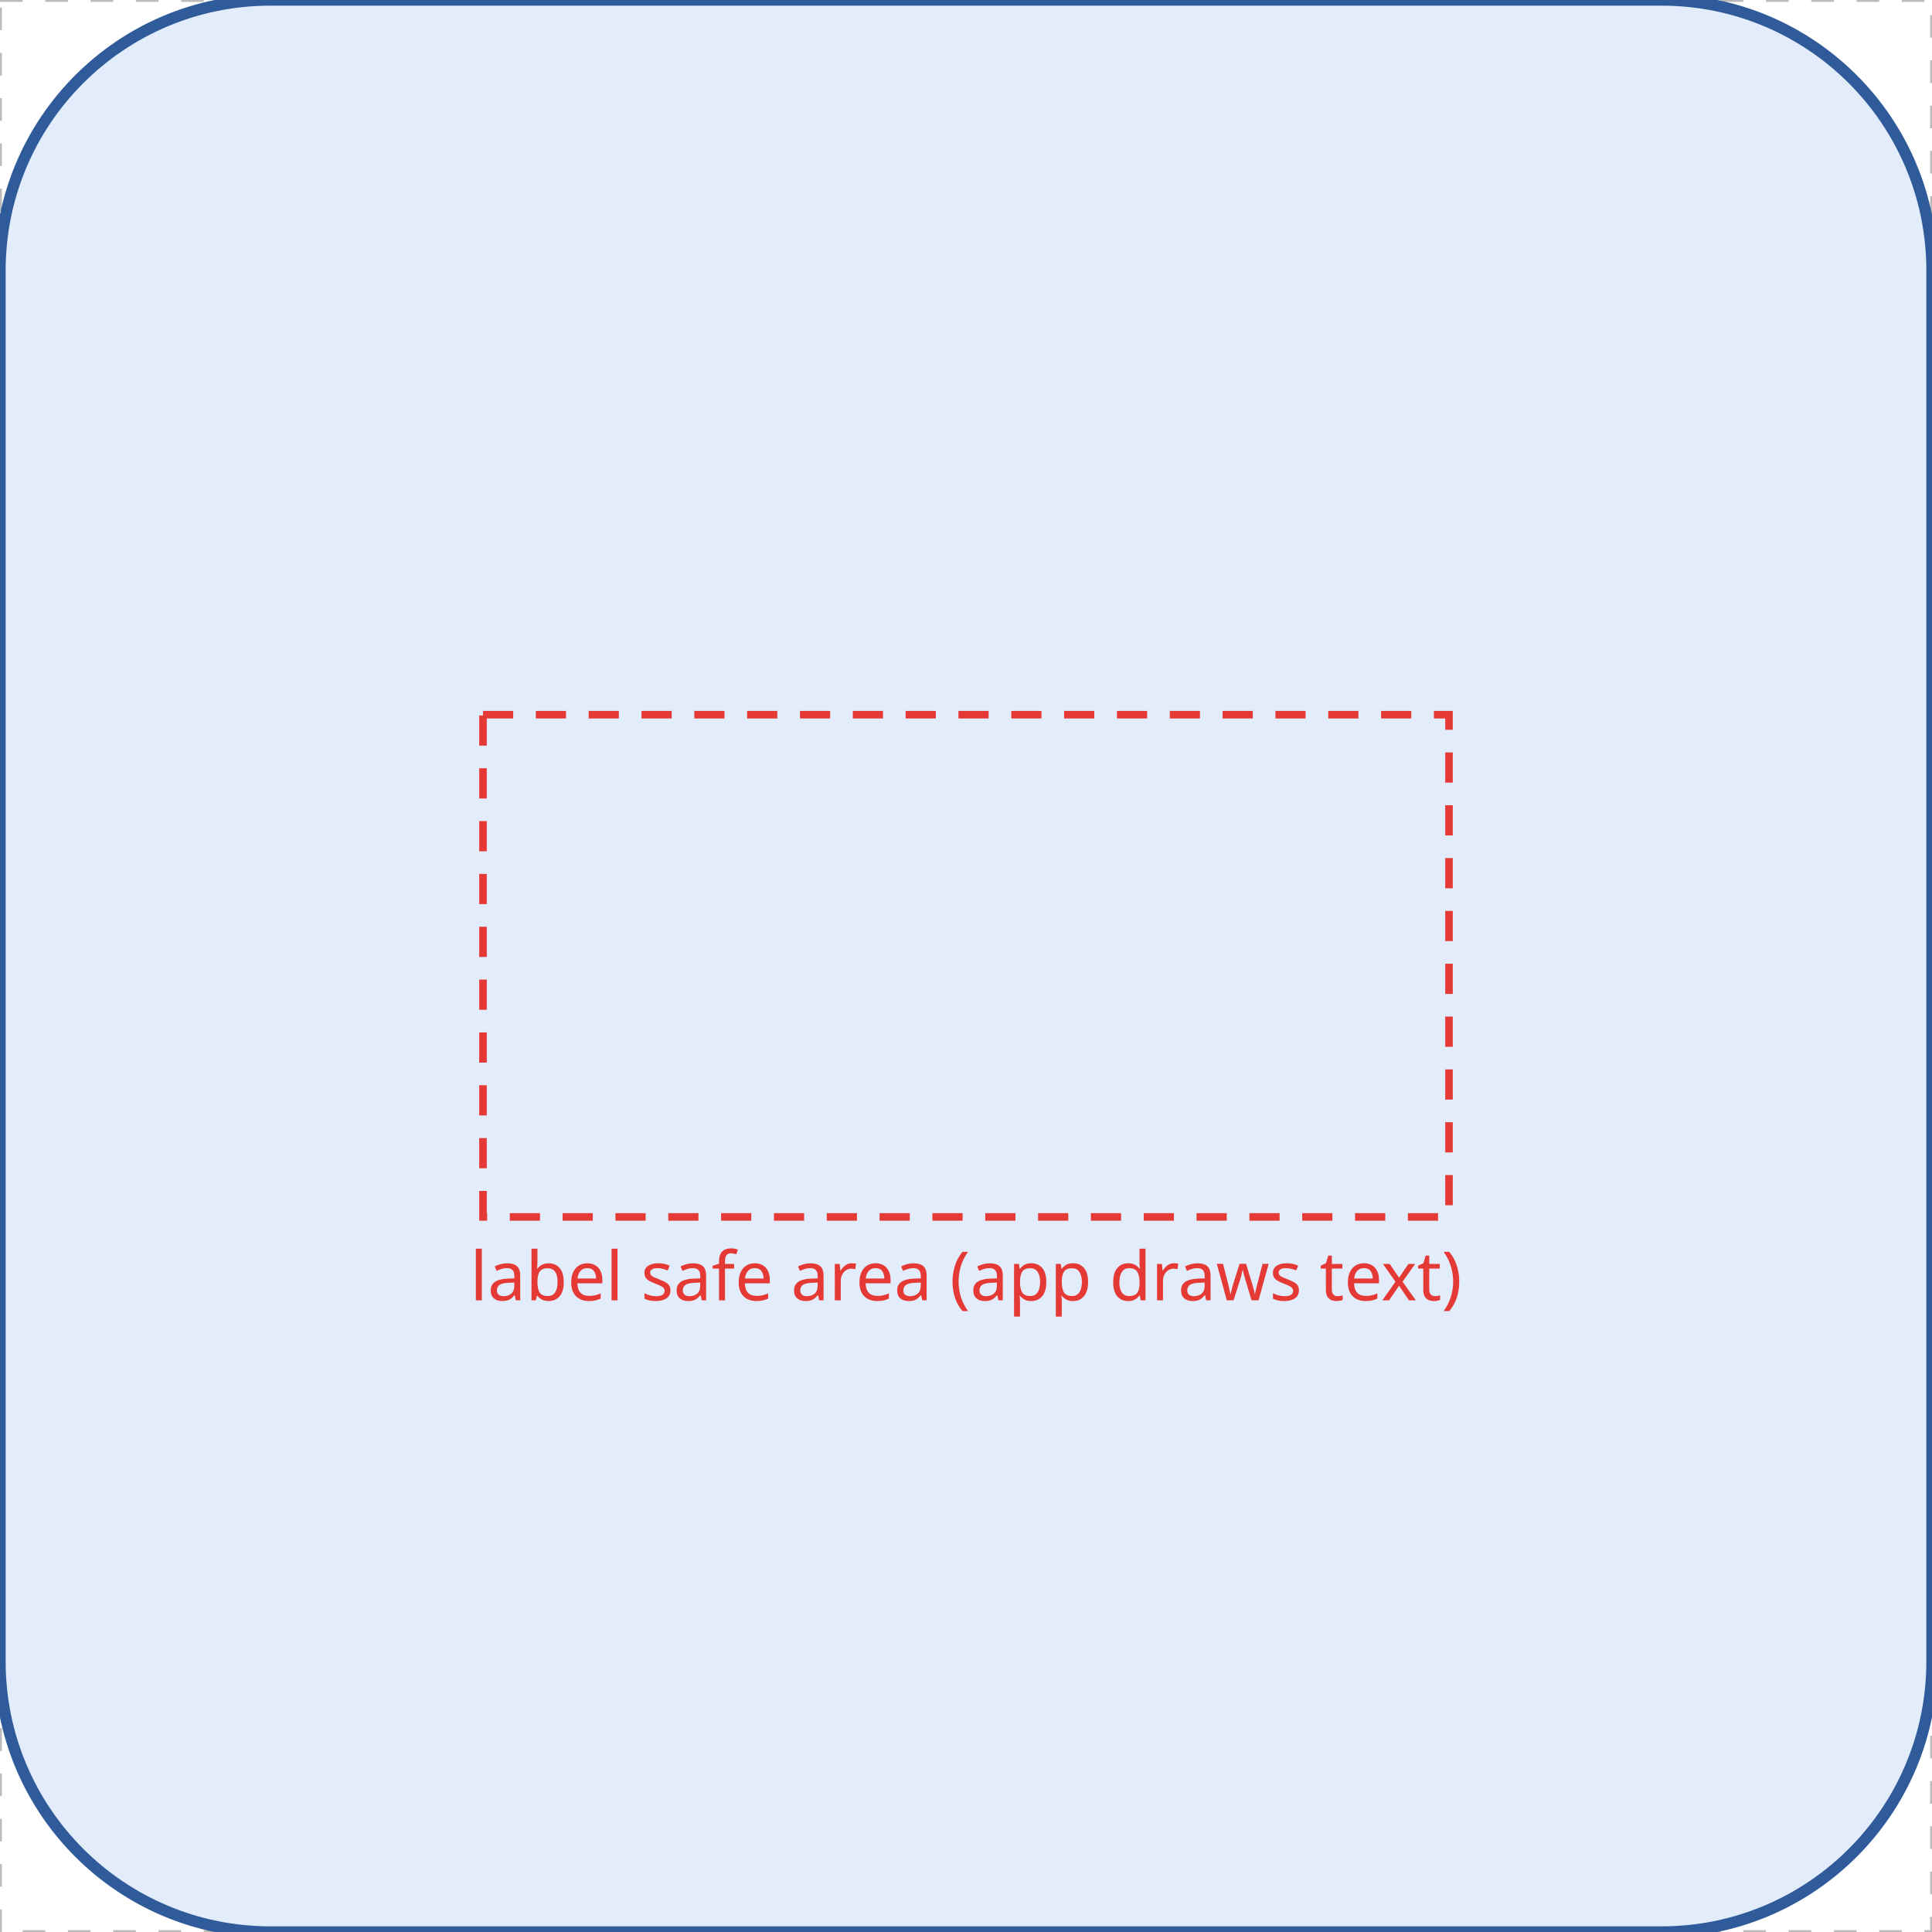
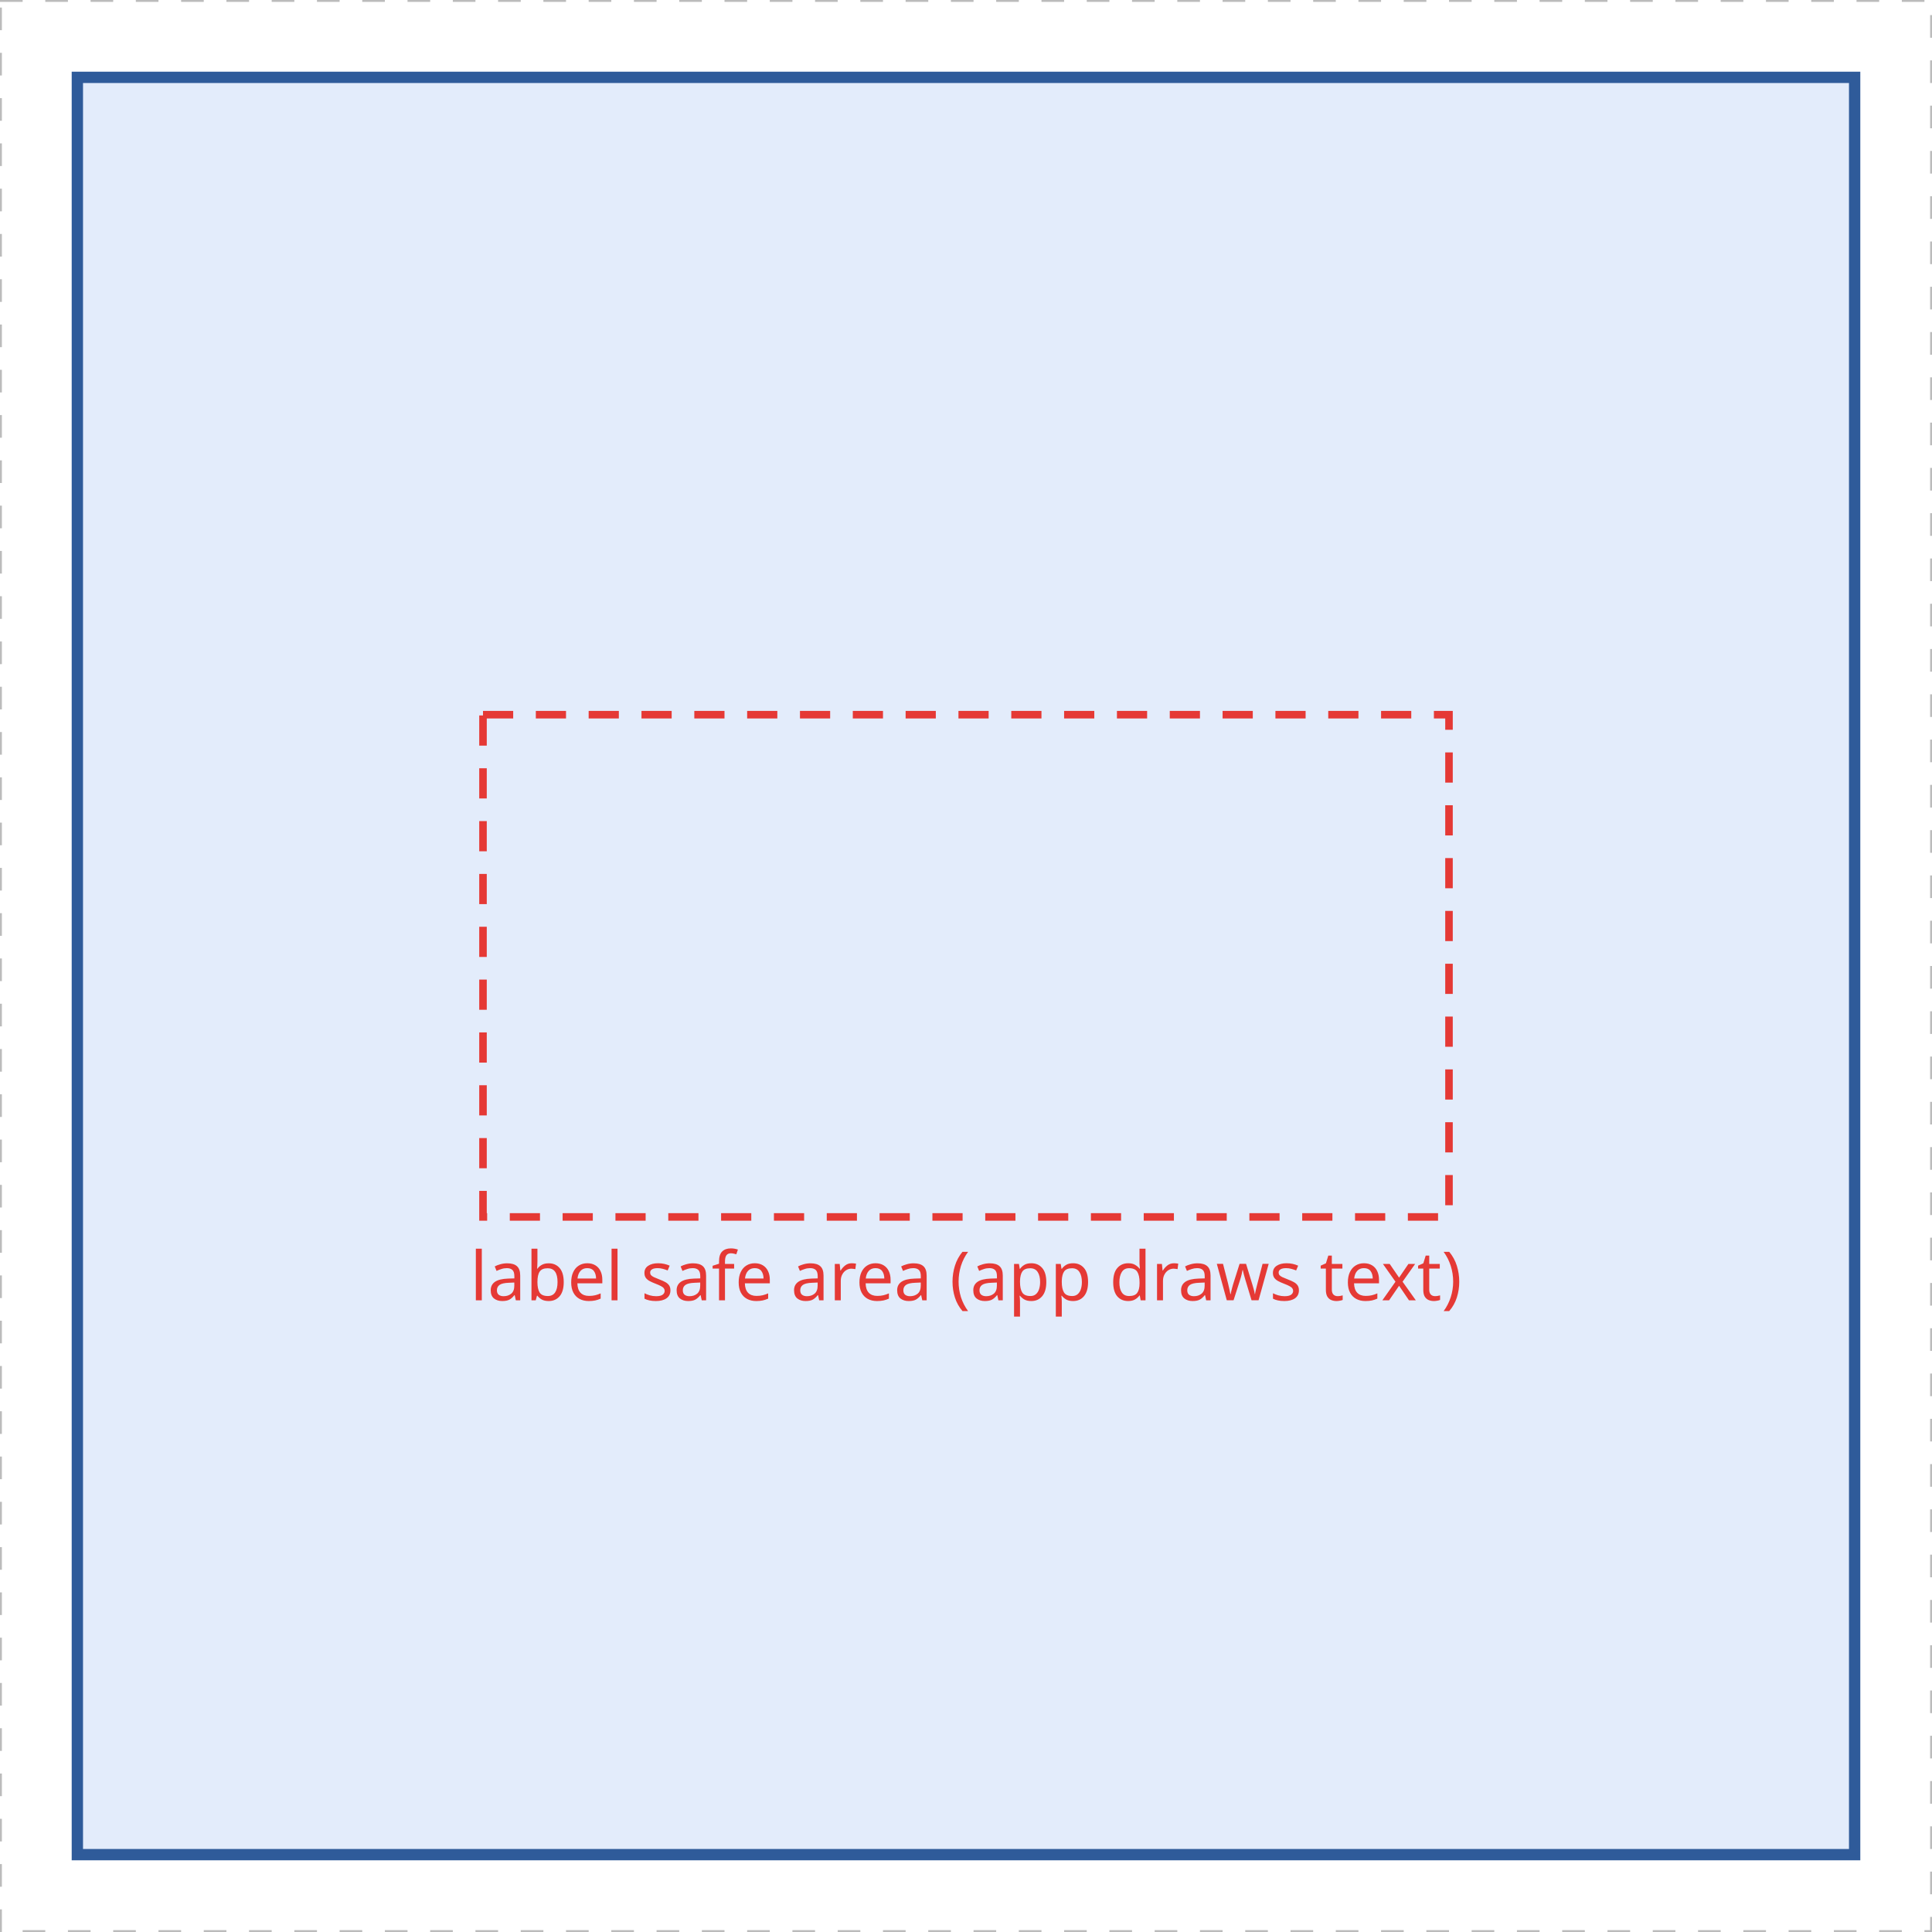
<svg xmlns="http://www.w3.org/2000/svg" width="512" height="512" viewBox="0 0 512 512">
  <rect width="512" height="512" fill="#ffffff" />
  <path d="M0 0H512V512H0Z" fill="none" stroke="#bbbbbb" stroke-dasharray="6 6" />
-   <rect x="0" y="0" width="512" height="512" rx="71.68" fill="#e3ecfb" stroke="#2f5b9a" stroke-width="3" />
+   <path d="M20.5 20.5 L491.5 20.5 L491.5 491.5 L20.5 491.5 Z" fill="#e3ecfb" stroke="#2f5b9a" stroke-width="3" />
  <rect x="128.0" y="189.4" width="256.0" height="133.1" fill="none" stroke="#e53935" stroke-width="2" stroke-dasharray="8 6" />
  <text x="256.0" y="344.6" font-family="sans-serif" font-size="18" fill="#e53935" text-anchor="middle">label safe area (app draws text)</text>
</svg>
